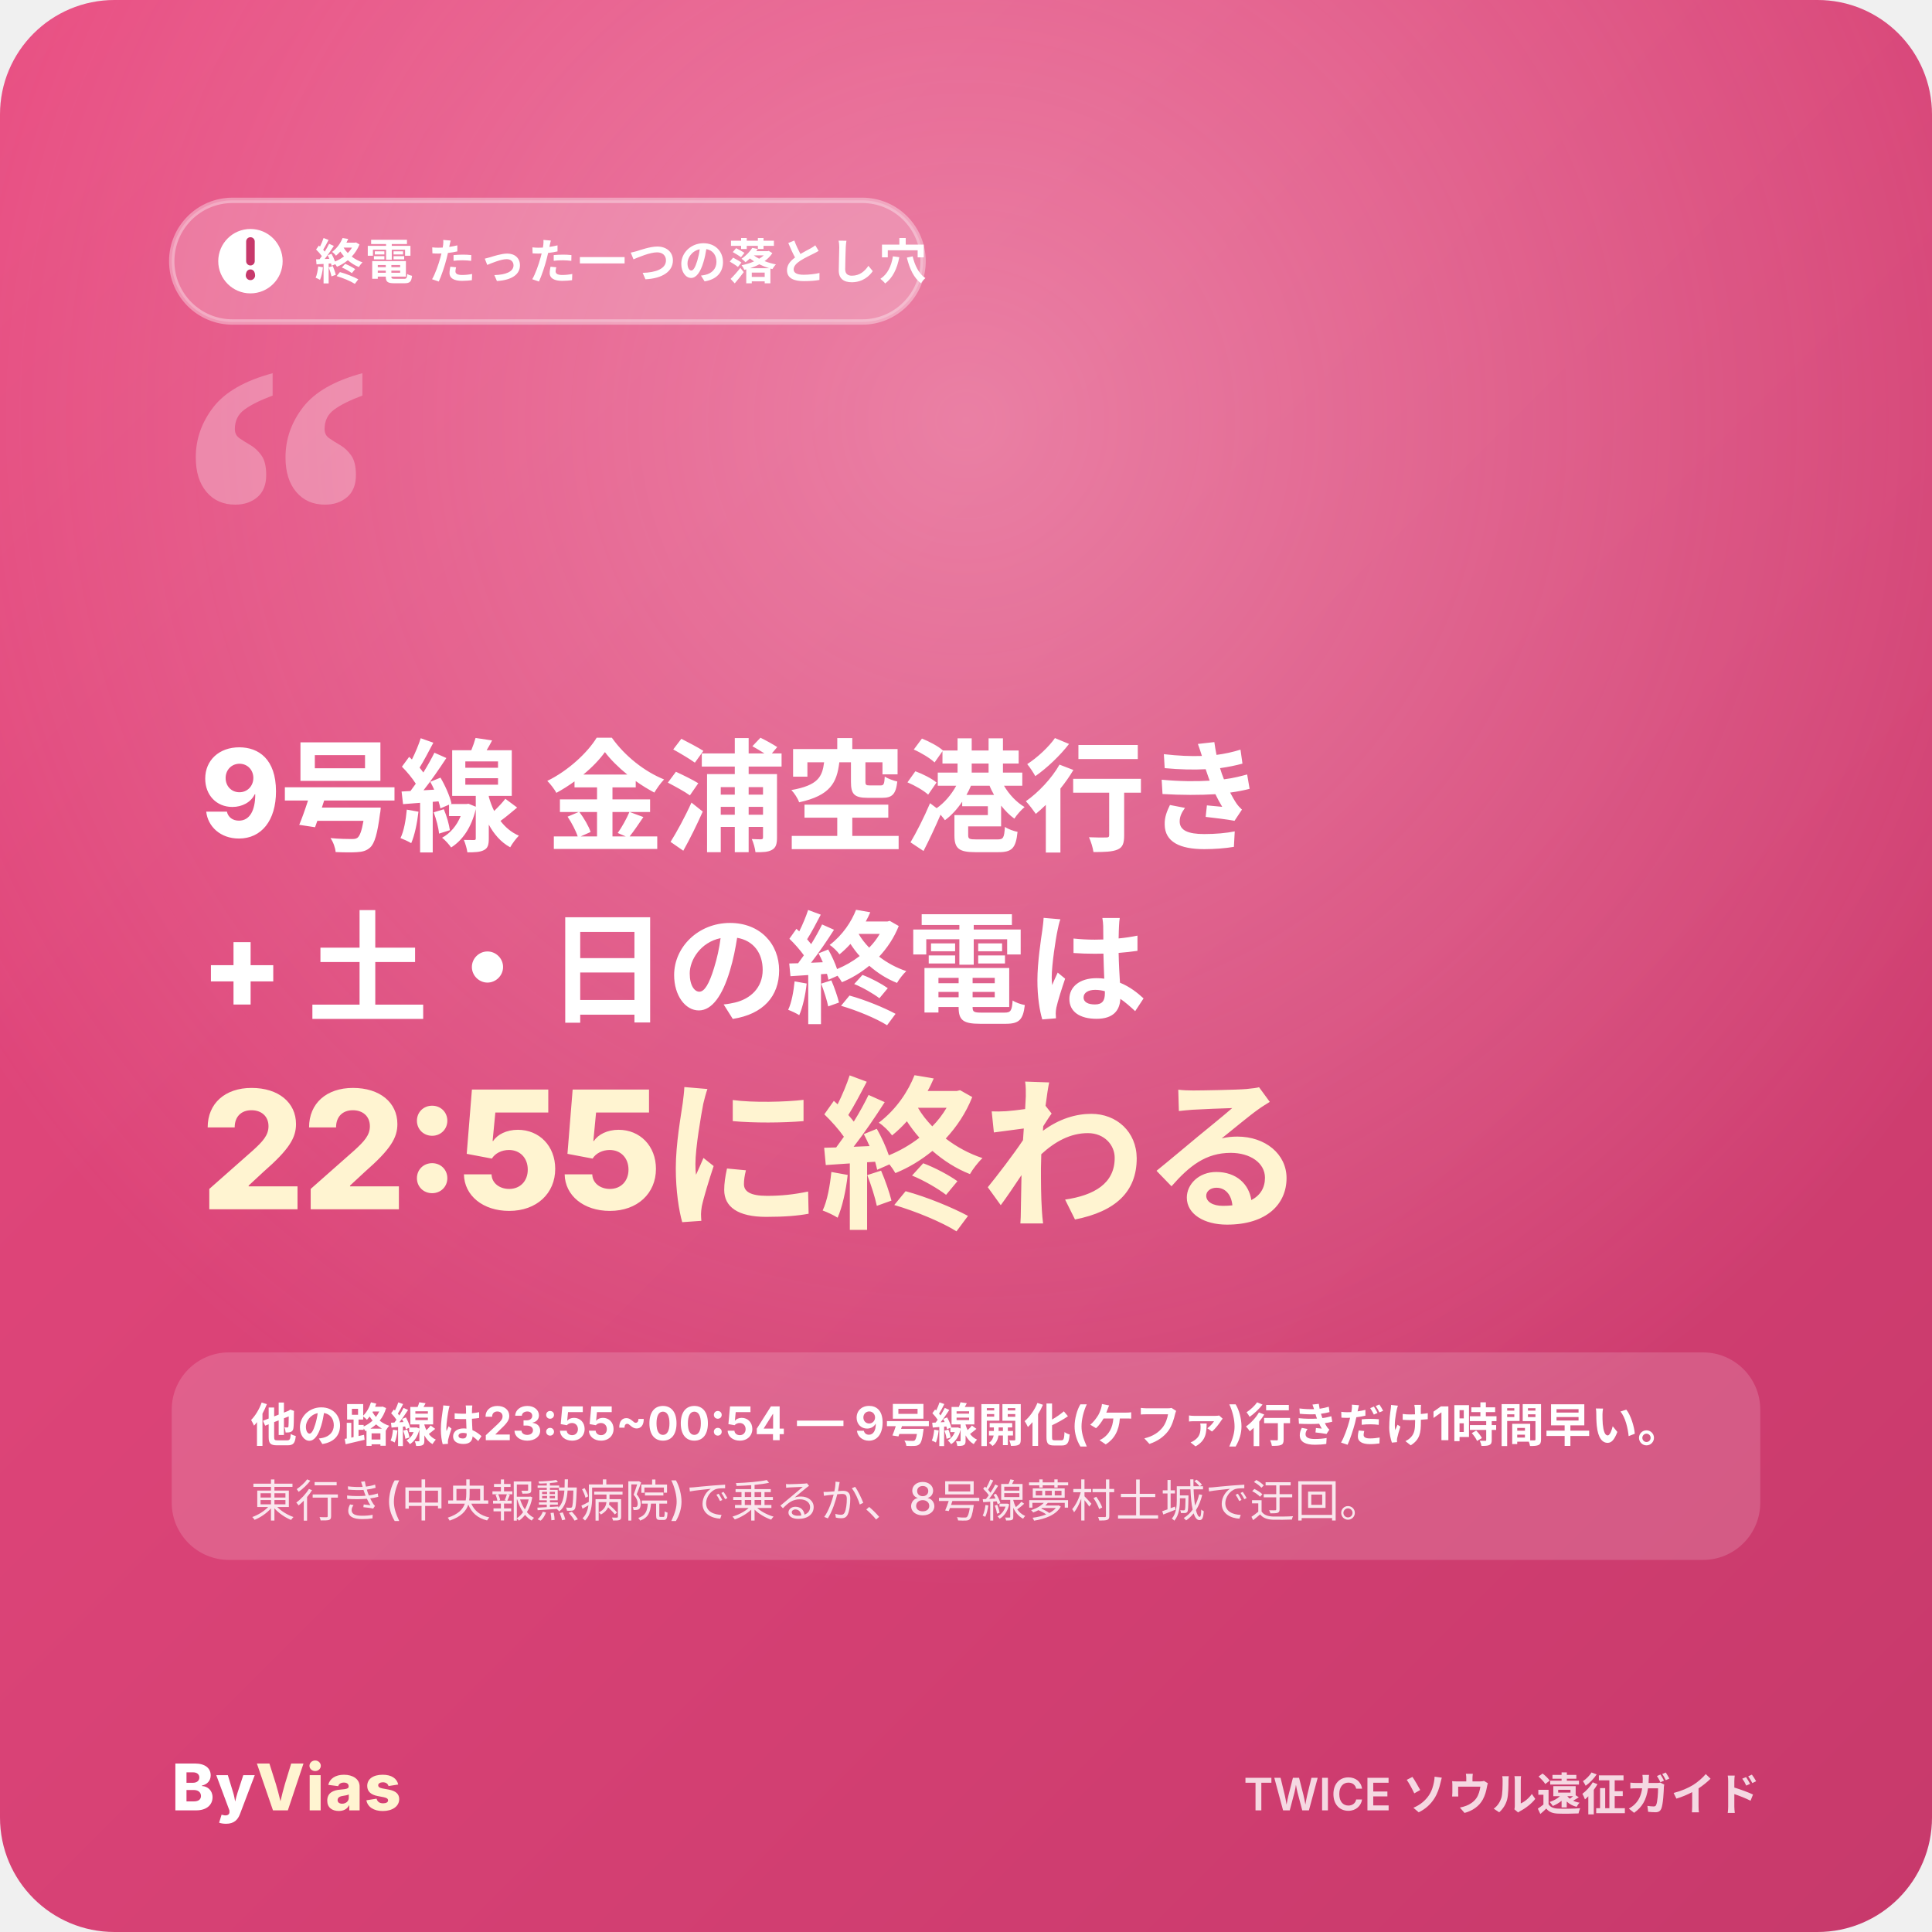
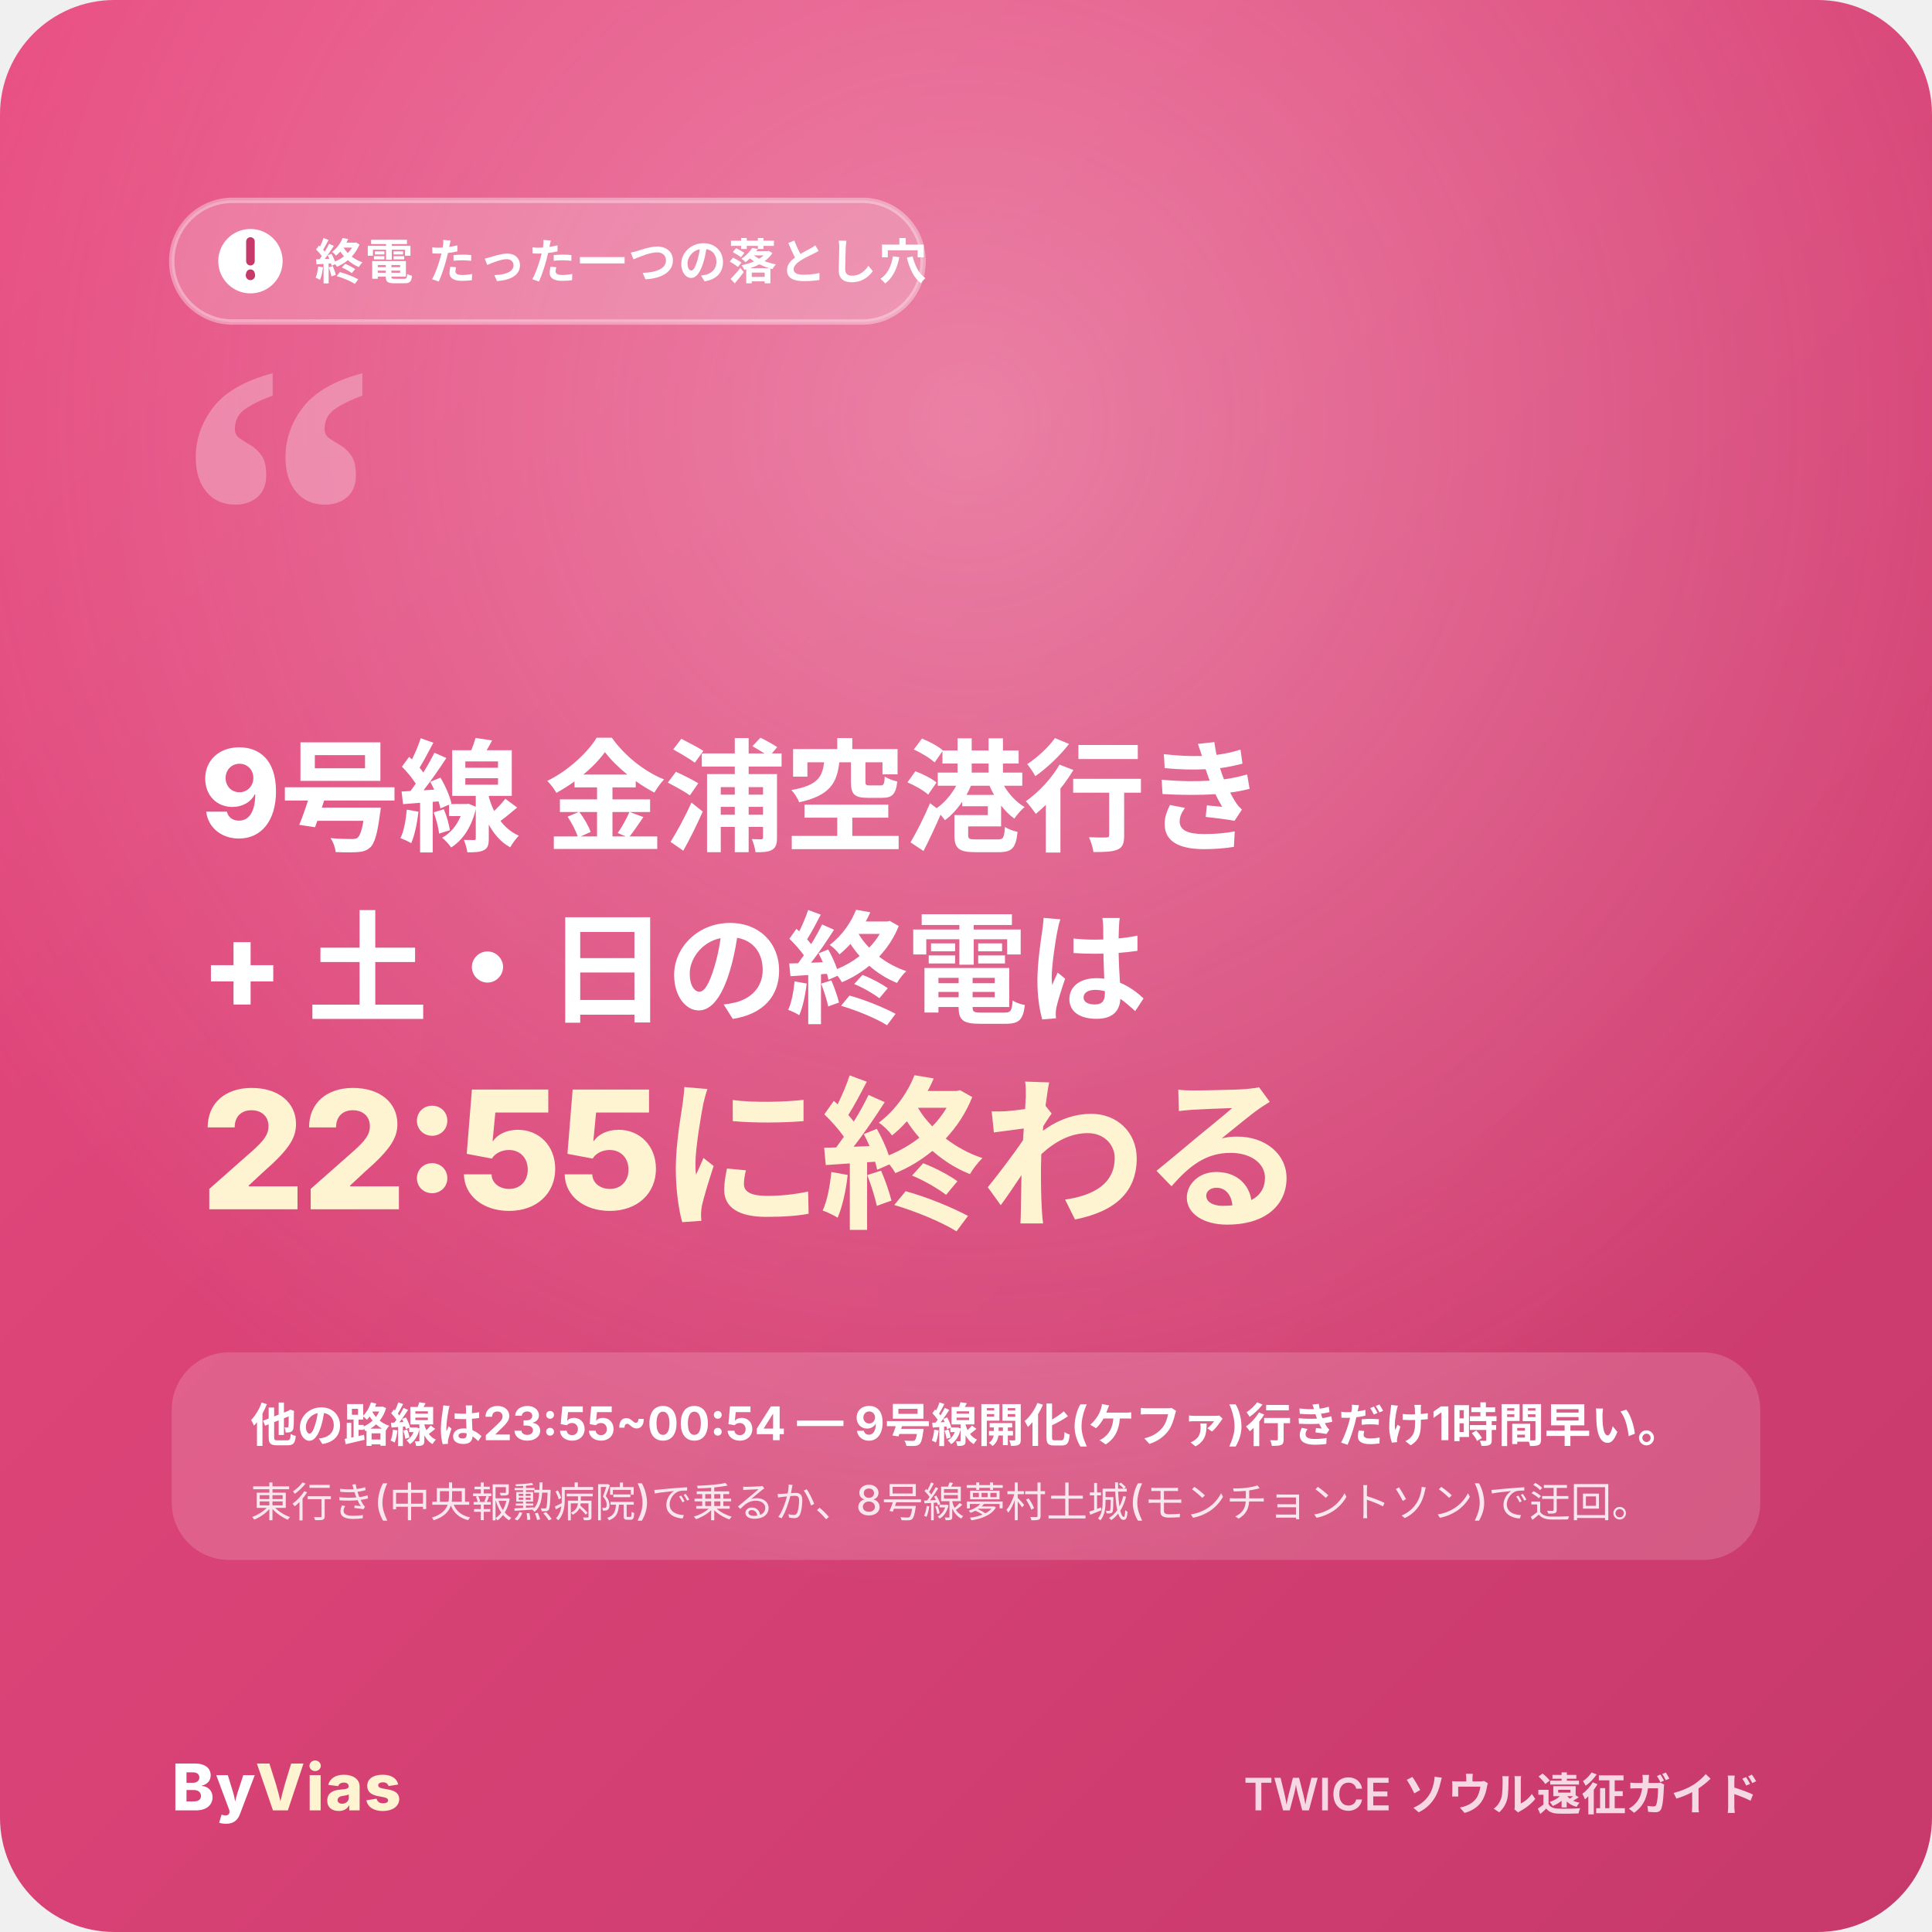
<svg xmlns="http://www.w3.org/2000/svg" viewBox="0 0 540 540" width="540" height="540" role="img" aria-label="Quote card: the one last-train trap">
  <defs>
    <linearGradient id="q-bg" x1="0" y1="0" x2="1" y2="1">
      <stop offset="0" stop-color="#E84A7F" />
      <stop offset="1" stop-color="#C7396B" />
    </linearGradient>
    <radialGradient id="q-glow" cx="50%" cy="22%" r="60%">
      <stop offset="0" stop-color="#FFD9E7" stop-opacity=".4" />
      <stop offset="1" stop-color="#FFD9E7" stop-opacity="0" />
    </radialGradient>
  </defs>
  <rect x="0" y="0" width="540" height="540" rx="32" fill="url(#q-bg)" />
  <rect x="0" y="0" width="540" height="540" rx="32" fill="url(#q-glow)" />
  <g transform="translate(48,56)">
    <rect x="0" y="0" width="210" height="34" rx="17" fill="rgba(255,255,255,0.2)" stroke="rgba(255,255,255,0.36)" stroke-width="1.5" />
    <circle cx="22" cy="17" r="9" fill="#fff" />
    <path d="M22 11.5 v5.5 M22 20.5 v0.4" stroke="#C7396B" stroke-width="2.4" stroke-linecap="round" />
    <circle cx="22" cy="21" r="1.3" fill="#C7396B" />
    <text x="40" y="22" font-family="-apple-system,'Hiragino Sans','Yu Gothic',sans-serif" font-size="13.5" font-weight="800" fill="#fff" letter-spacing="0.5">終電 たった一つの落とし穴</text>
  </g>
  <text x="48" y="190" font-family="Georgia,serif" font-size="120" font-weight="700" fill="rgba(255,255,255,0.28)">“</text>
  <g font-family="-apple-system,'Hiragino Sans','Yu Gothic',sans-serif" fill="#fff">
    <text x="56" y="234" font-size="34" font-weight="800" letter-spacing="-0.5">9号線 金浦空港行き</text>
    <text x="56" y="282" font-size="34" font-weight="800" letter-spacing="-0.5">+ 土・日の終電は</text>
    <text x="56" y="338" font-size="46" font-weight="800" letter-spacing="-1" fill="#FFF4D1">22:55に終わる</text>
  </g>
  <g transform="translate(48,378)">
    <rect x="0" y="0" width="444" height="58" rx="16" fill="rgba(255,255,255,0.16)" />
    <text x="22" y="25" font-family="-apple-system,'Hiragino Sans',sans-serif" font-size="13" font-weight="700" fill="#fff">他の路線は23:55~00:54 — 9号線開化(ケファ)行きだけ1時間早い。</text>
-     <text x="22" y="46" font-family="-apple-system,'Hiragino Sans',sans-serif" font-size="12.5" font-weight="500" fill="rgba(255,255,255,0.85)">東行き(中央報勲病院)で乗るか、8号線夢村土城で迂回。</text>
+     <text x="22" y="46" font-family="-apple-system,'Hiragino Sans',sans-serif" font-size="11.5" font-weight="500" fill="rgba(255,255,255,0.85)">東行き(中央報勲病院)で乗るか、8号線夢村土城(モンチョントソン)で迂回。</text>
  </g>
  <g transform="translate(48,486)">
    <text x="0" y="20" font-family="-apple-system,sans-serif" font-size="18" font-weight="800" fill="#fff" letter-spacing="0.3">By<tspan fill="#FFF4D1">Vias</tspan>
    </text>
    <text x="444" y="20" text-anchor="end" font-family="-apple-system,'Hiragino Sans',sans-serif" font-size="12.5" font-weight="600" fill="rgba(255,255,255,0.8)">TWICE ソウル遠征ガイド</text>
  </g>
</svg>
